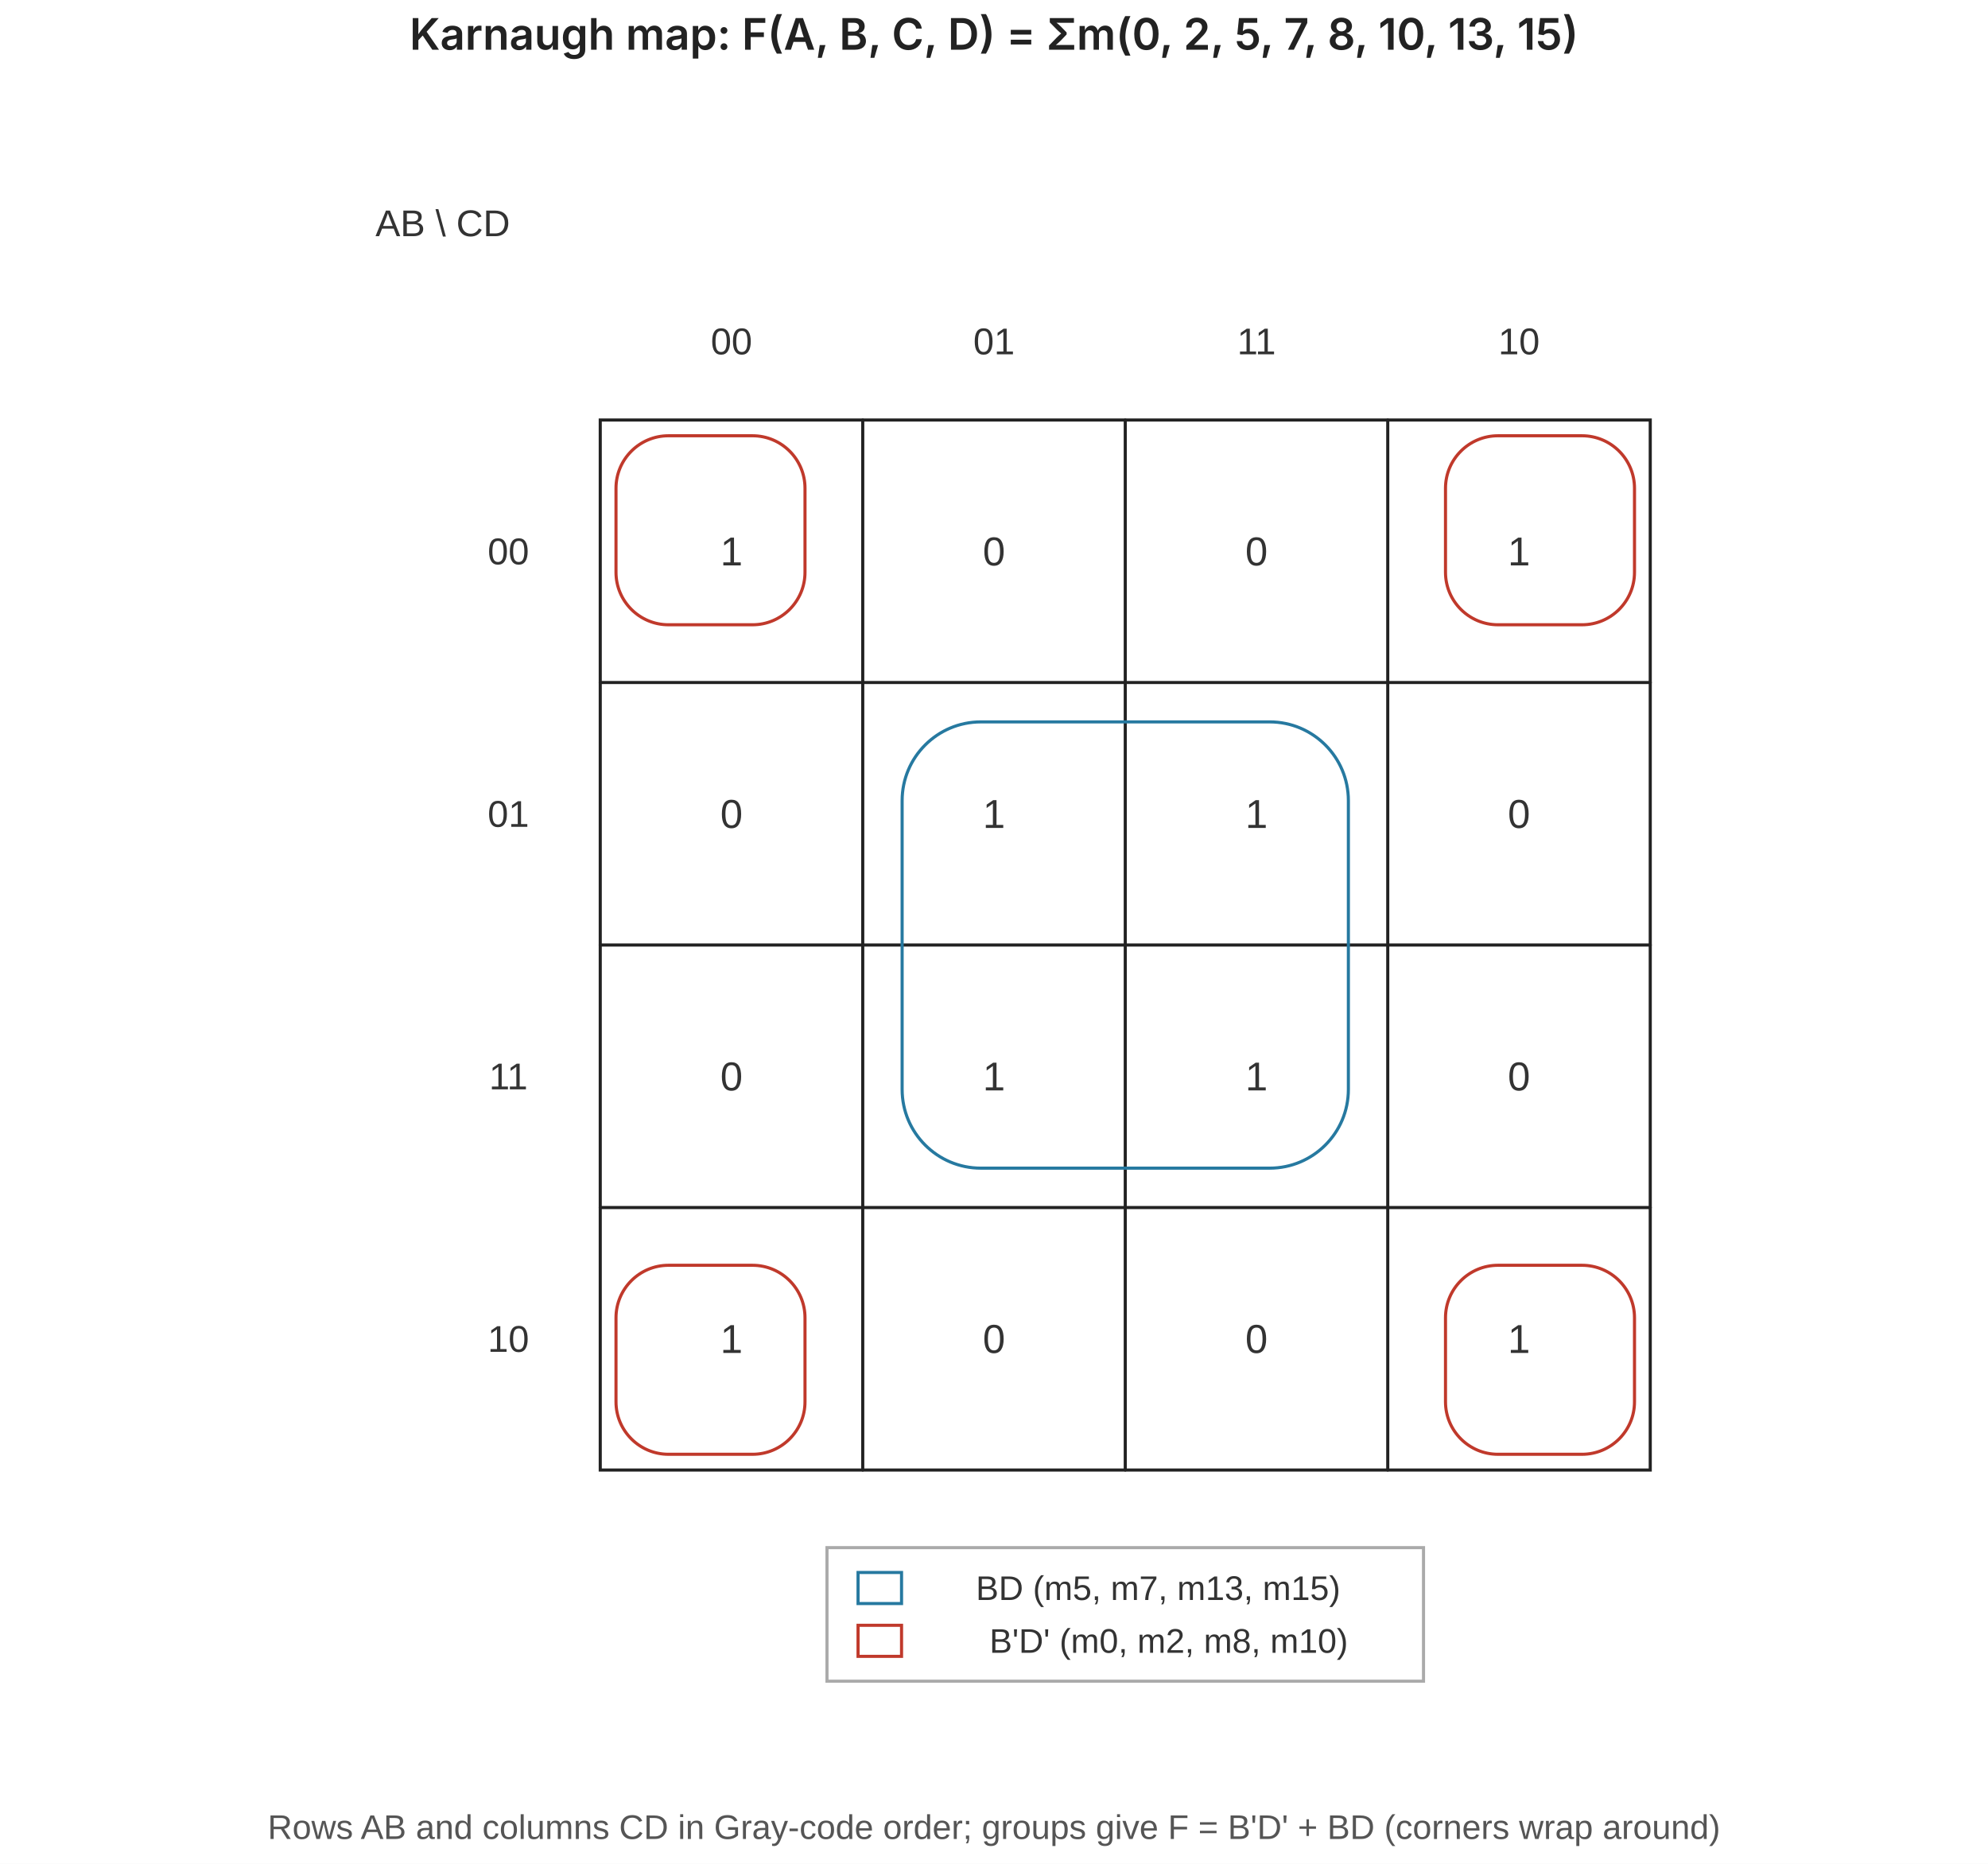
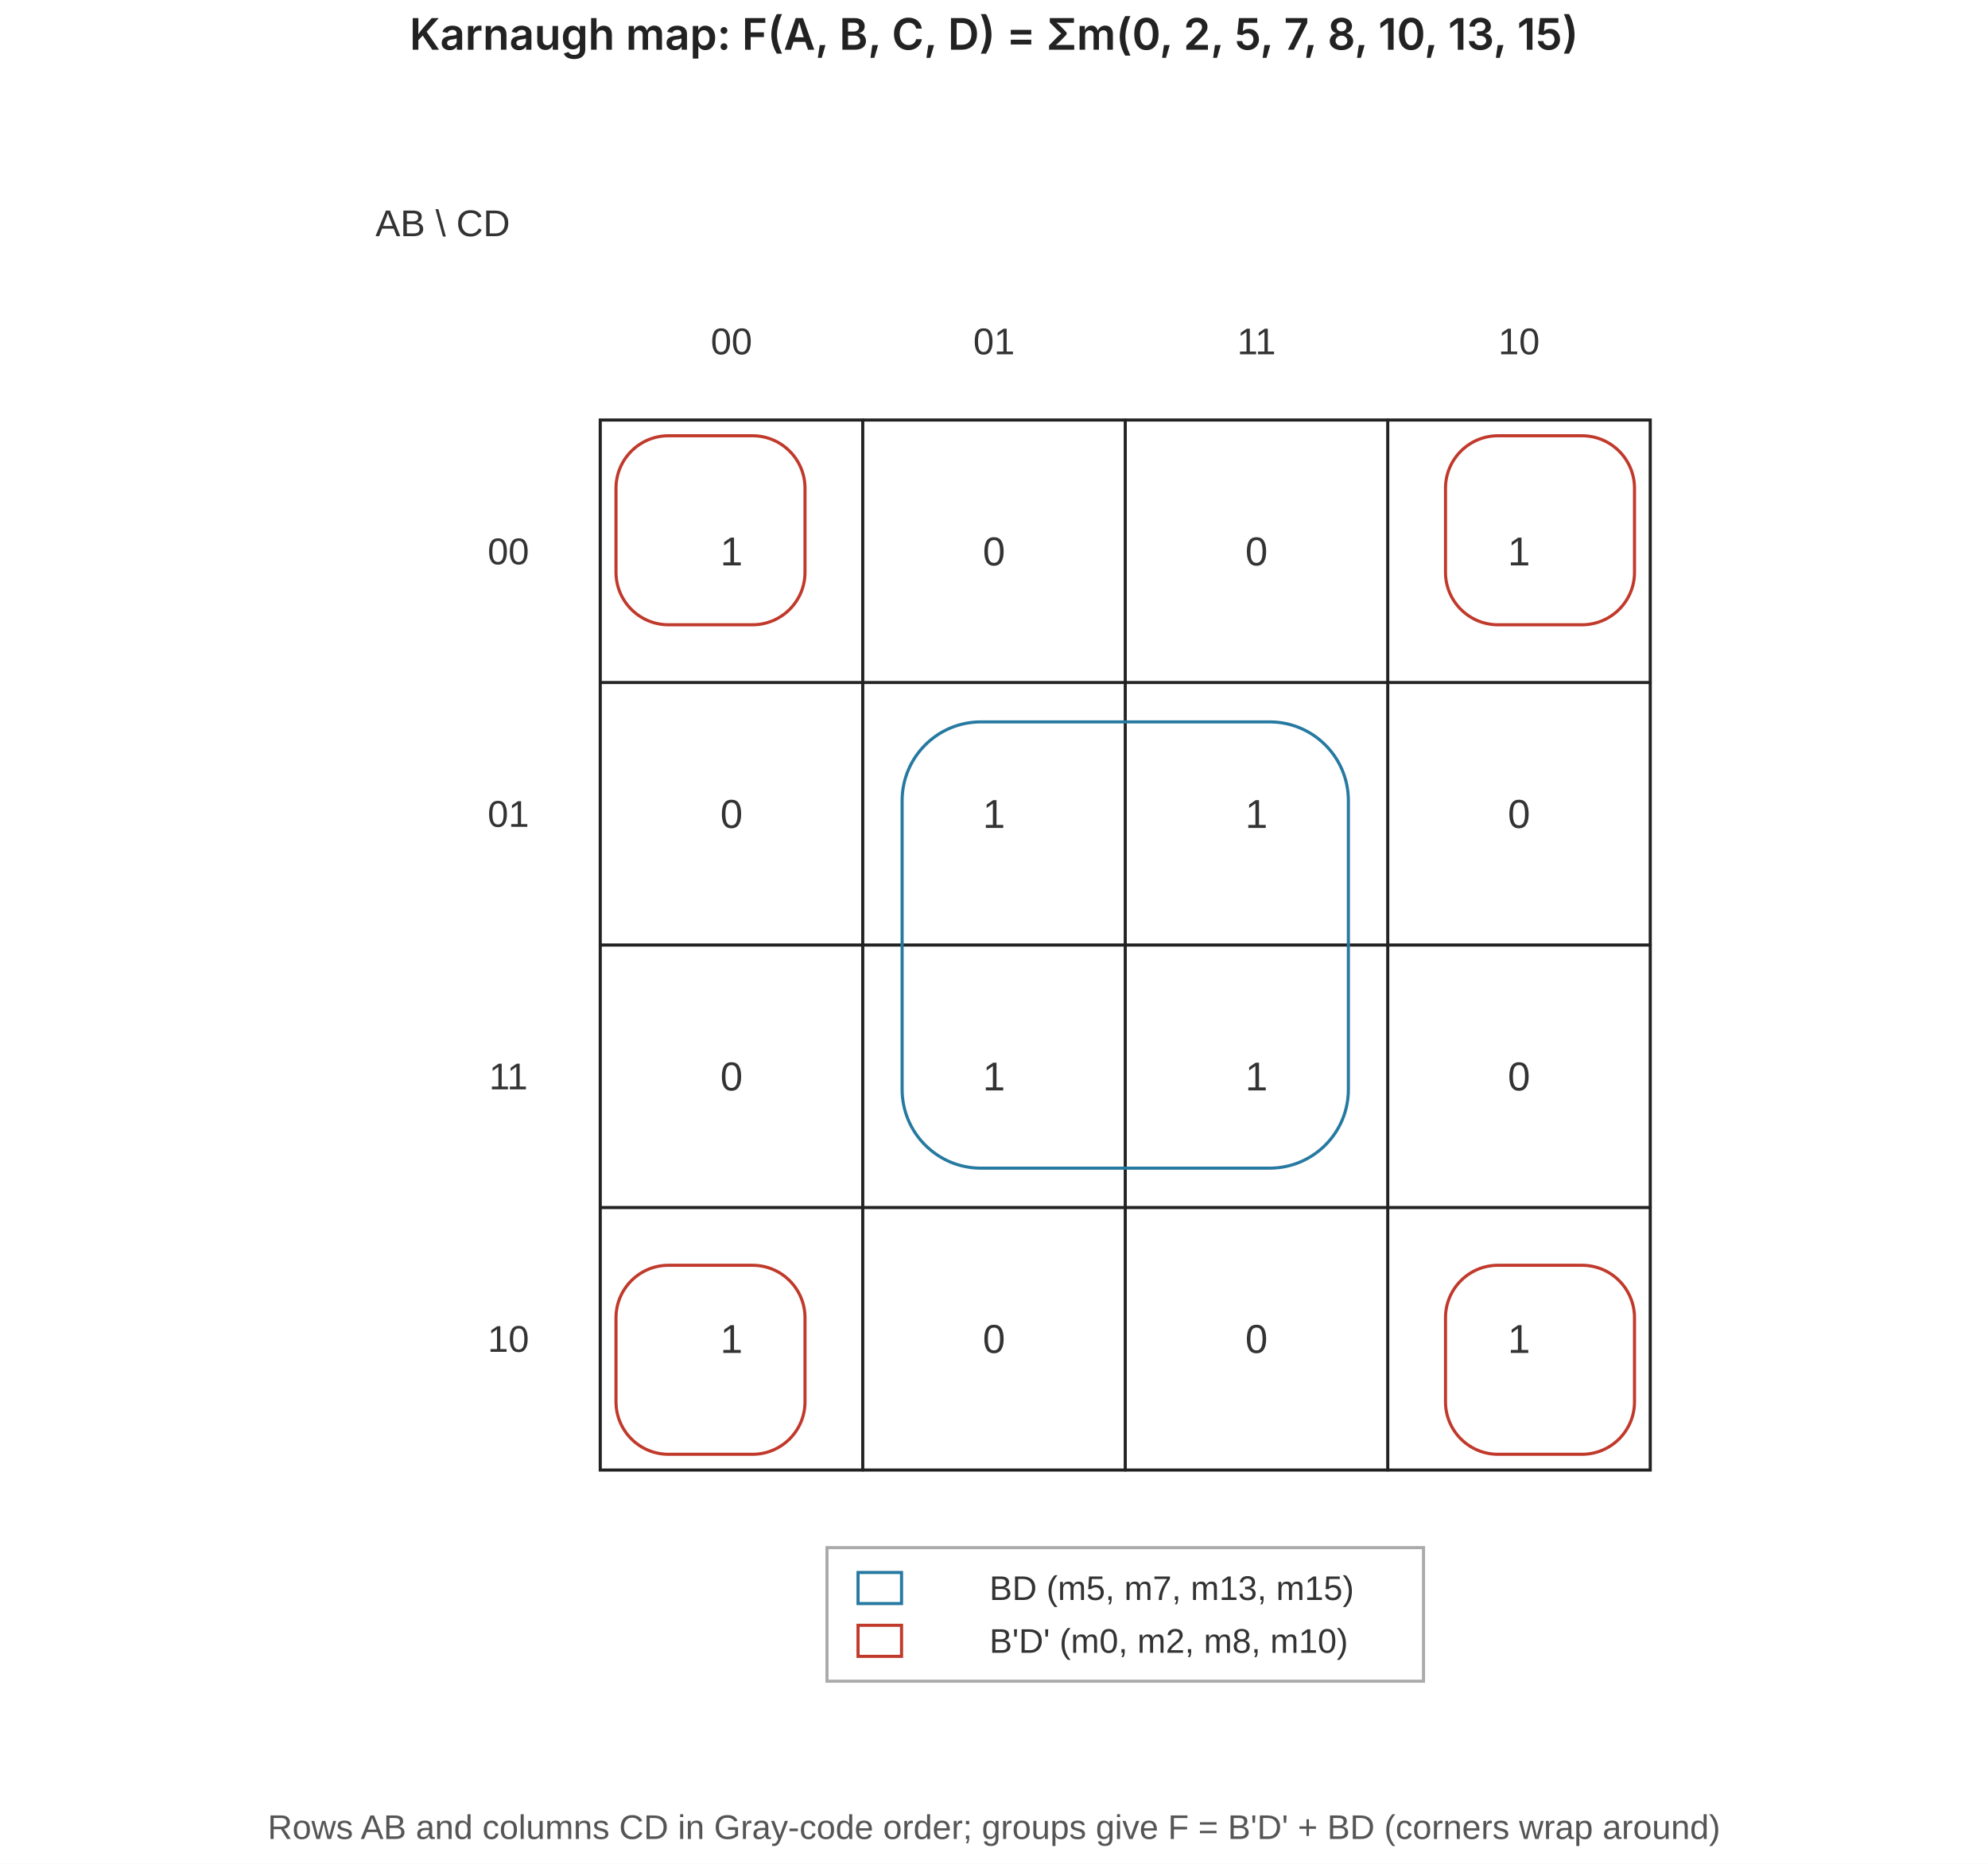
<svg xmlns="http://www.w3.org/2000/svg" viewBox="0 0 640 600" width="640" height="600">
  <rect x="0" y="0" width="640" height="600" fill="#fff" />
  <g>
    <text x="320" y="16" fill="#222" font-size="14" text-anchor="middle" font-family="Inter, system-ui, sans-serif" font-weight="600">
Karnaugh map: F(A, B, C, D) = Σm(0, 2, 5, 7, 8, 10, 13, 15)
</text>
    <rect x="193.239" y="135.211" width="338.028" height="338.028" fill="none" stroke="#222" stroke-width="1" rx="0" />
    <line x1="277.746" y1="135.211" x2="277.746" y2="473.239" stroke="#222" stroke-width="1" stroke-linecap="round" />
    <line x1="362.254" y1="135.211" x2="362.254" y2="473.239" stroke="#222" stroke-width="1" stroke-linecap="round" />
    <line x1="446.761" y1="135.211" x2="446.761" y2="473.239" stroke="#222" stroke-width="1" stroke-linecap="round" />
    <line x1="193.239" y1="219.718" x2="531.268" y2="219.718" stroke="#222" stroke-width="1" stroke-linecap="round" />
    <line x1="193.239" y1="304.225" x2="531.268" y2="304.225" stroke="#222" stroke-width="1" stroke-linecap="round" />
    <line x1="193.239" y1="388.732" x2="531.268" y2="388.732" stroke="#222" stroke-width="1" stroke-linecap="round" />
-     <rect x="227.053" y="103.359" width="16.88" height="14.8" fill="#ffffff" stroke="none" />
+     <rect x="227.821" y="103.359" width="15.344" height="14.8" fill="#ffffff" stroke="none" />
    <text x="235.493" y="114.059" fill="#333" font-size="12" text-anchor="middle" font-family="Arial, Helvetica, sans-serif" font-weight="normal">
00
</text>
-     <rect x="311.56" y="103.359" width="16.88" height="14.8" fill="#ffffff" stroke="none" />
+     <rect x="312.328" y="103.359" width="15.344" height="14.8" fill="#ffffff" stroke="none" />
    <text x="320" y="114.059" fill="#333" font-size="12" text-anchor="middle" font-family="Arial, Helvetica, sans-serif" font-weight="normal">
01
</text>
-     <rect x="396.067" y="103.359" width="16.88" height="14.8" fill="#ffffff" stroke="none" />
+     <rect x="396.835" y="103.359" width="15.344" height="14.8" fill="#ffffff" stroke="none" />
    <text x="404.507" y="114.059" fill="#333" font-size="12" text-anchor="middle" font-family="Arial, Helvetica, sans-serif" font-weight="normal">
11
</text>
-     <rect x="480.574" y="103.359" width="16.88" height="14.8" fill="#ffffff" stroke="none" />
+     <rect x="481.342" y="103.359" width="15.344" height="14.8" fill="#ffffff" stroke="none" />
    <text x="489.014" y="114.059" fill="#333" font-size="12" text-anchor="middle" font-family="Arial, Helvetica, sans-serif" font-weight="normal">
10
</text>
-     <rect x="155.222" y="170.965" width="16.88" height="14.8" fill="#ffffff" stroke="none" />
+     <rect x="155.99" y="170.965" width="15.344" height="14.8" fill="#ffffff" stroke="none" />
    <text x="163.662" y="181.665" fill="#333" font-size="12" text-anchor="middle" font-family="Arial, Helvetica, sans-serif" font-weight="normal">
00
</text>
-     <rect x="155.222" y="255.472" width="16.88" height="14.8" fill="#ffffff" stroke="none" />
+     <rect x="155.99" y="255.472" width="15.344" height="14.8" fill="#ffffff" stroke="none" />
    <text x="163.662" y="266.172" fill="#333" font-size="12" text-anchor="middle" font-family="Arial, Helvetica, sans-serif" font-weight="normal">
01
</text>
-     <rect x="155.222" y="339.979" width="16.88" height="14.8" fill="#ffffff" stroke="none" />
+     <rect x="155.99" y="339.979" width="15.344" height="14.8" fill="#ffffff" stroke="none" />
    <text x="163.662" y="350.679" fill="#333" font-size="12" text-anchor="middle" font-family="Arial, Helvetica, sans-serif" font-weight="normal">
11
</text>
-     <rect x="155.222" y="424.486" width="16.88" height="14.8" fill="#ffffff" stroke="none" />
+     <rect x="155.99" y="424.486" width="15.344" height="14.8" fill="#ffffff" stroke="none" />
    <text x="163.662" y="435.186" fill="#333" font-size="12" text-anchor="middle" font-family="Arial, Helvetica, sans-serif" font-weight="normal">
10
</text>
-     <rect x="115.495" y="65.331" width="54.08" height="14.8" fill="#ffffff" stroke="none" />
+     <rect x="119.863" y="65.331" width="45.344" height="14.8" fill="#ffffff" stroke="none" />
    <text x="142.535" y="76.031" fill="#333" font-size="12" text-anchor="middle" font-family="Arial, Helvetica, sans-serif" font-weight="normal">
AB \ CD
</text>
-     <rect x="230.463" y="170.465" width="10.06" height="15.95" fill="#ffffff" stroke="none" />
+     <rect x="230.879" y="170.465" width="9.228" height="15.95" fill="#ffffff" stroke="none" />
    <text x="235.493" y="182.015" fill="#333" font-size="13" text-anchor="middle" font-family="Arial, Helvetica, sans-serif" font-weight="normal">
1
</text>
-     <rect x="314.97" y="170.465" width="10.06" height="15.95" fill="#ffffff" stroke="none" />
+     <rect x="315.386" y="170.465" width="9.228" height="15.95" fill="#ffffff" stroke="none" />
    <text x="320" y="182.015" fill="#333" font-size="13" text-anchor="middle" font-family="Arial, Helvetica, sans-serif" font-weight="normal">
0
</text>
-     <rect x="399.477" y="170.465" width="10.06" height="15.95" fill="#ffffff" stroke="none" />
+     <rect x="399.893" y="170.465" width="9.228" height="15.95" fill="#ffffff" stroke="none" />
    <text x="404.507" y="182.015" fill="#333" font-size="13" text-anchor="middle" font-family="Arial, Helvetica, sans-serif" font-weight="normal">
0
</text>
-     <rect x="483.984" y="170.465" width="10.06" height="15.95" fill="#ffffff" stroke="none" />
+     <rect x="484.4" y="170.465" width="9.228" height="15.95" fill="#ffffff" stroke="none" />
    <text x="489.014" y="182.015" fill="#333" font-size="13" text-anchor="middle" font-family="Arial, Helvetica, sans-serif" font-weight="normal">
1
</text>
-     <rect x="230.463" y="254.972" width="10.06" height="15.95" fill="#ffffff" stroke="none" />
+     <rect x="230.879" y="254.972" width="9.228" height="15.95" fill="#ffffff" stroke="none" />
    <text x="235.493" y="266.522" fill="#333" font-size="13" text-anchor="middle" font-family="Arial, Helvetica, sans-serif" font-weight="normal">
0
</text>
-     <rect x="314.97" y="254.972" width="10.06" height="15.95" fill="#ffffff" stroke="none" />
+     <rect x="315.386" y="254.972" width="9.228" height="15.95" fill="#ffffff" stroke="none" />
    <text x="320" y="266.522" fill="#333" font-size="13" text-anchor="middle" font-family="Arial, Helvetica, sans-serif" font-weight="normal">
1
</text>
-     <rect x="399.477" y="254.972" width="10.06" height="15.95" fill="#ffffff" stroke="none" />
+     <rect x="399.893" y="254.972" width="9.228" height="15.95" fill="#ffffff" stroke="none" />
    <text x="404.507" y="266.522" fill="#333" font-size="13" text-anchor="middle" font-family="Arial, Helvetica, sans-serif" font-weight="normal">
1
</text>
-     <rect x="483.984" y="254.972" width="10.06" height="15.95" fill="#ffffff" stroke="none" />
+     <rect x="484.4" y="254.972" width="9.228" height="15.95" fill="#ffffff" stroke="none" />
    <text x="489.014" y="266.522" fill="#333" font-size="13" text-anchor="middle" font-family="Arial, Helvetica, sans-serif" font-weight="normal">
0
</text>
-     <rect x="230.463" y="339.479" width="10.06" height="15.95" fill="#ffffff" stroke="none" />
+     <rect x="230.879" y="339.479" width="9.228" height="15.95" fill="#ffffff" stroke="none" />
    <text x="235.493" y="351.029" fill="#333" font-size="13" text-anchor="middle" font-family="Arial, Helvetica, sans-serif" font-weight="normal">
0
</text>
-     <rect x="314.97" y="339.479" width="10.06" height="15.95" fill="#ffffff" stroke="none" />
+     <rect x="315.386" y="339.479" width="9.228" height="15.95" fill="#ffffff" stroke="none" />
    <text x="320" y="351.029" fill="#333" font-size="13" text-anchor="middle" font-family="Arial, Helvetica, sans-serif" font-weight="normal">
1
</text>
-     <rect x="399.477" y="339.479" width="10.06" height="15.95" fill="#ffffff" stroke="none" />
+     <rect x="399.893" y="339.479" width="9.228" height="15.95" fill="#ffffff" stroke="none" />
    <text x="404.507" y="351.029" fill="#333" font-size="13" text-anchor="middle" font-family="Arial, Helvetica, sans-serif" font-weight="normal">
1
</text>
-     <rect x="483.984" y="339.479" width="10.06" height="15.95" fill="#ffffff" stroke="none" />
+     <rect x="484.4" y="339.479" width="9.228" height="15.95" fill="#ffffff" stroke="none" />
    <text x="489.014" y="351.029" fill="#333" font-size="13" text-anchor="middle" font-family="Arial, Helvetica, sans-serif" font-weight="normal">
0
</text>
-     <rect x="230.463" y="423.986" width="10.06" height="15.95" fill="#ffffff" stroke="none" />
+     <rect x="230.879" y="423.986" width="9.228" height="15.95" fill="#ffffff" stroke="none" />
    <text x="235.493" y="435.536" fill="#333" font-size="13" text-anchor="middle" font-family="Arial, Helvetica, sans-serif" font-weight="normal">
1
</text>
-     <rect x="314.97" y="423.986" width="10.06" height="15.95" fill="#ffffff" stroke="none" />
+     <rect x="315.386" y="423.986" width="9.228" height="15.95" fill="#ffffff" stroke="none" />
    <text x="320" y="435.536" fill="#333" font-size="13" text-anchor="middle" font-family="Arial, Helvetica, sans-serif" font-weight="normal">
0
</text>
-     <rect x="399.477" y="423.986" width="10.06" height="15.95" fill="#ffffff" stroke="none" />
+     <rect x="399.893" y="423.986" width="9.228" height="15.95" fill="#ffffff" stroke="none" />
    <text x="404.507" y="435.536" fill="#333" font-size="13" text-anchor="middle" font-family="Arial, Helvetica, sans-serif" font-weight="normal">
0
</text>
-     <rect x="483.984" y="423.986" width="10.06" height="15.95" fill="#ffffff" stroke="none" />
+     <rect x="484.4" y="423.986" width="9.228" height="15.95" fill="#ffffff" stroke="none" />
    <text x="489.014" y="435.536" fill="#333" font-size="13" text-anchor="middle" font-family="Arial, Helvetica, sans-serif" font-weight="normal">
1
</text>
    <rect x="290.423" y="232.394" width="143.662" height="143.662" fill="none" stroke="#2679a0" stroke-width="1" rx="25.352" />
    <rect x="198.31" y="140.282" width="60.845" height="60.845" fill="none" stroke="#c0392b" stroke-width="1" rx="16.901" />
    <rect x="465.352" y="140.282" width="60.845" height="60.845" fill="none" stroke="#c0392b" stroke-width="1" rx="16.901" />
    <rect x="198.31" y="407.324" width="60.845" height="60.845" fill="none" stroke="#c0392b" stroke-width="1" rx="16.901" />
    <rect x="465.352" y="407.324" width="60.845" height="60.845" fill="none" stroke="#c0392b" stroke-width="1" rx="16.901" />
    <rect x="266.234" y="498.218" width="192.04" height="43" fill="#fff" stroke="#aaa" stroke-width="1" rx="0" />
    <rect x="276.234" y="506.218" width="14" height="10" fill="#fff" stroke="#2679a0" stroke-width="1" rx="0" />
-     <rect x="300.234" y="505.218" width="145.22" height="13.65" fill="#ffffff" stroke="none" />
-     <text x="372.844" y="515.068" fill="#333" font-size="11" text-anchor="middle" font-family="Arial, Helvetica, sans-serif" font-weight="normal">
+     <rect x="317.531" y="505.218" width="119.359" height="13.65" fill="#ffffff" stroke="none" />
+     <text x="377.211" y="515.068" fill="#333" font-size="11" text-anchor="middle" font-family="Arial, Helvetica, sans-serif" font-weight="normal">
BD (m5, m7, m13, m15)
</text>
    <rect x="276.234" y="523.218" width="14" height="10" fill="#fff" stroke="#c0392b" stroke-width="1" rx="0" />
-     <rect x="300.234" y="522.218" width="152.04" height="13.65" fill="#ffffff" stroke="none" />
+     <rect x="317.531" y="522.218" width="117.445" height="13.65" fill="#ffffff" stroke="none" />
    <text x="376.254" y="532.068" fill="#333" font-size="11" text-anchor="middle" font-family="Arial, Helvetica, sans-serif" font-weight="normal">
B'D' (m0, m2, m8, m10)
</text>
    <text x="320" y="592" fill="#555" font-size="11" text-anchor="middle" font-family="Arial, Helvetica, sans-serif" font-weight="normal">
Rows AB and columns CD in Gray-code order; groups give F = B'D' + BD (corners wrap around)
</text>
  </g>
</svg>
